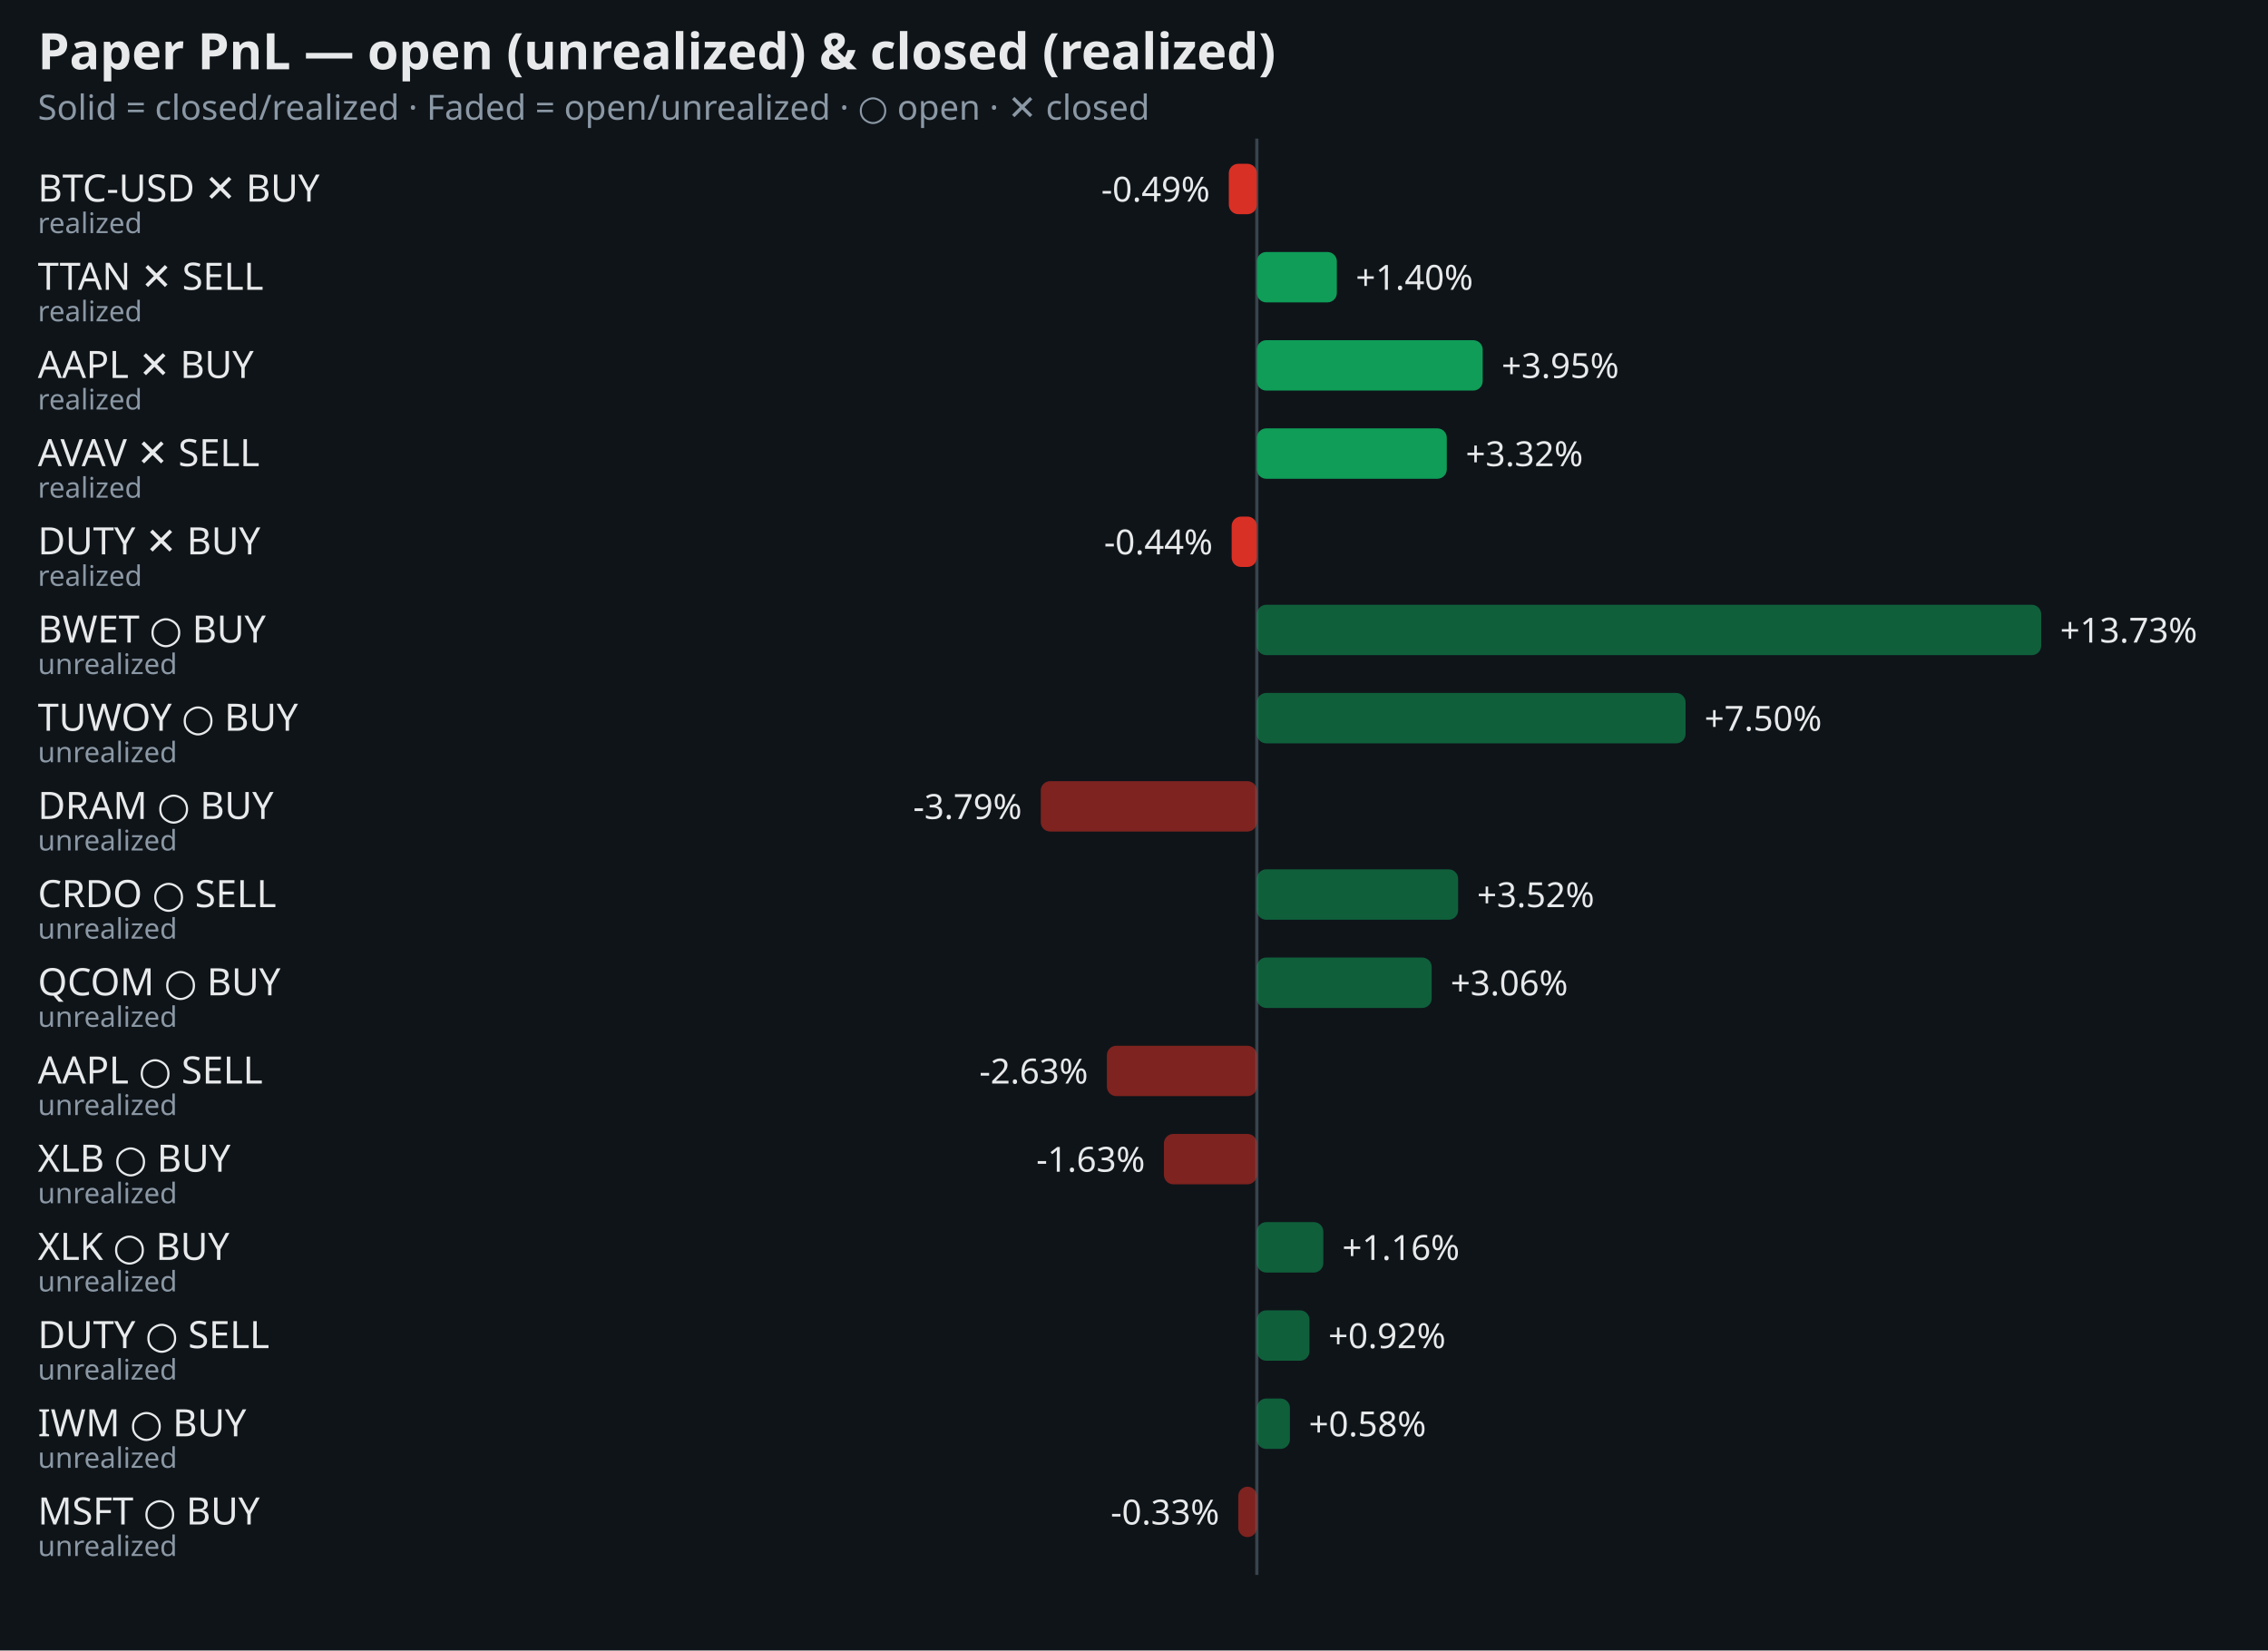
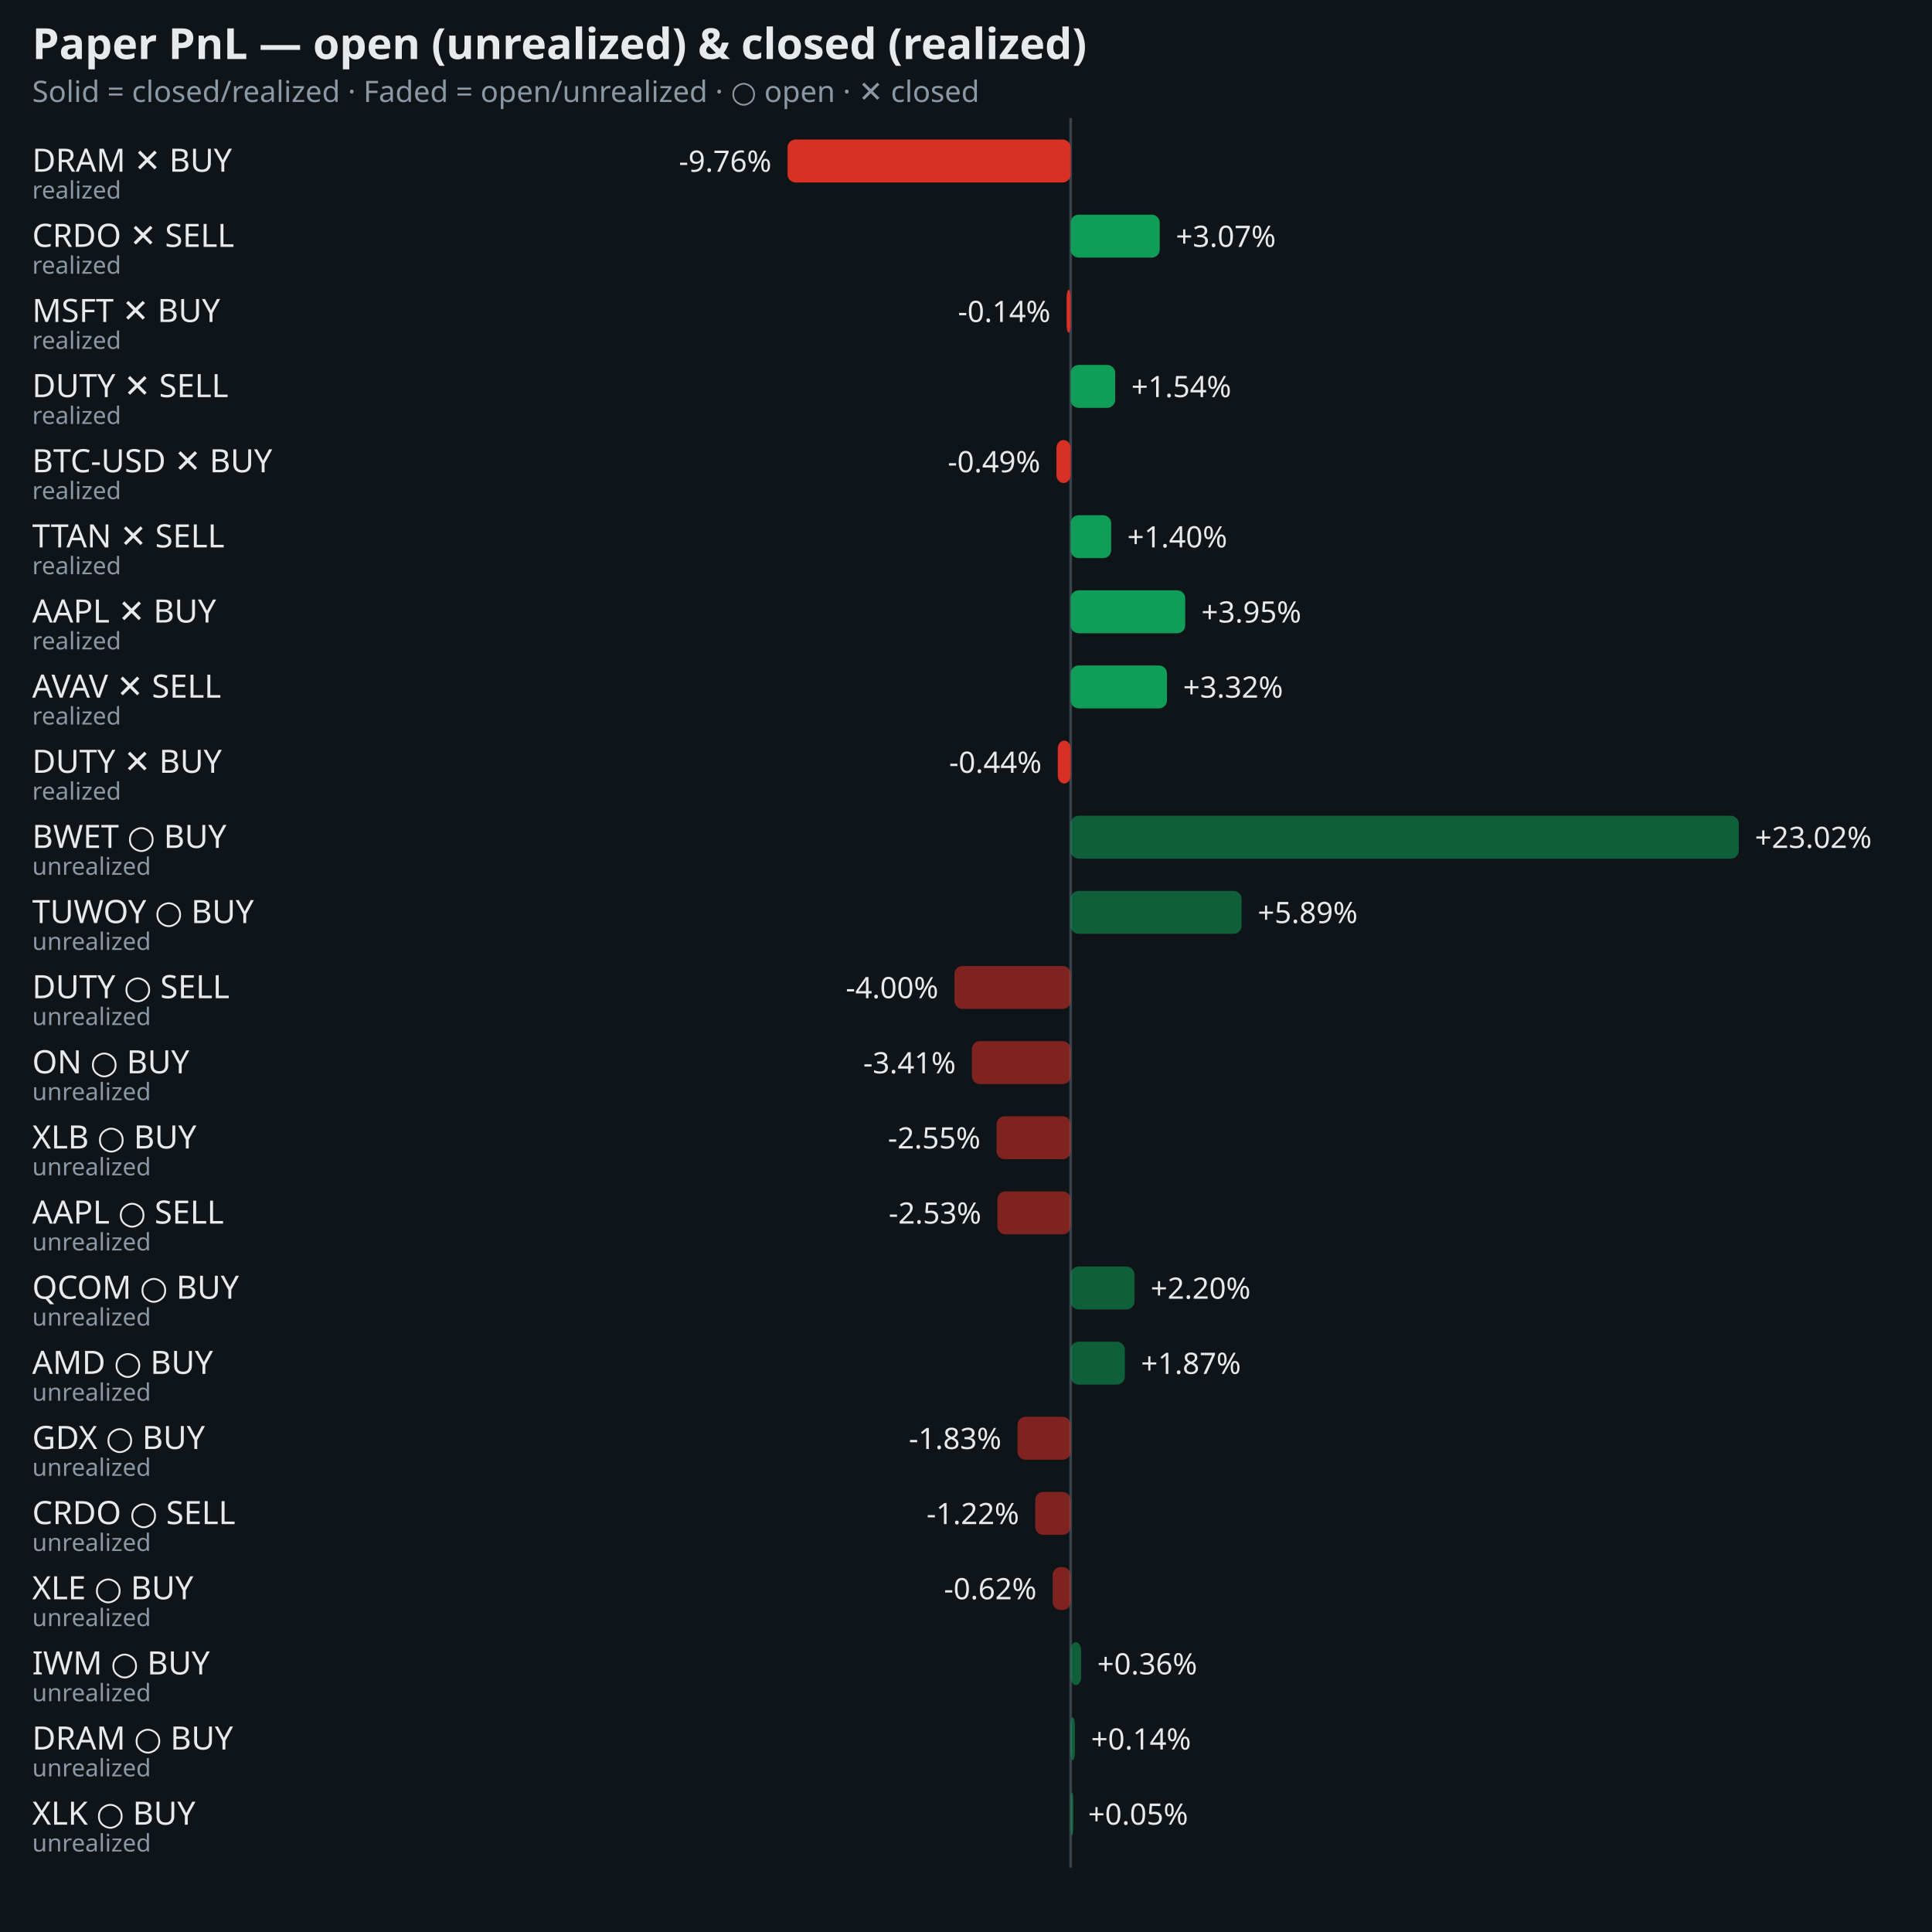
- <svg xmlns="http://www.w3.org/2000/svg" width="720" height="524" viewBox="0 0 720 524">
-   <rect width="720" height="524" fill="#0f1419" />
+ <svg xmlns="http://www.w3.org/2000/svg" width="720" height="720" viewBox="0 0 720 720">
+   <rect width="720" height="720" fill="#0f1419" />
  <text x="12" y="22" fill="#e7e9ea" font-family="ui-sans-serif,system-ui,sans-serif" font-size="16" font-weight="600">Paper PnL — open (unrealized) &amp; closed (realized)</text>
  <text x="12" y="38" fill="#8b98a5" font-family="ui-sans-serif,system-ui,sans-serif" font-size="11">Solid = closed/realized · Faded = open/unrealized · ○ open · ✕ closed</text>
-   <line x1="399" y1="44" x2="399" y2="500" stroke="#38444d" stroke-width="1" />
-   <text x="12" y="64" fill="#e7e9ea" font-family="ui-sans-serif,system-ui,sans-serif" font-size="12">BTC-USD ✕ BUY</text>
+   <line x1="399" y1="44" x2="399" y2="696" stroke="#38444d" stroke-width="1" />
+   <text x="12" y="64" fill="#e7e9ea" font-family="ui-sans-serif,system-ui,sans-serif" font-size="12">DRAM ✕ BUY</text>
  <text x="12" y="74" fill="#8b98a5" font-family="ui-sans-serif,system-ui,sans-serif" font-size="9">realized</text>
-   <rect x="390.1" y="52" width="8.9" height="16" rx="3" fill="#d93025" opacity="1" />
-   <text x="384.1" y="64" text-anchor="end" fill="#e7e9ea" font-family="ui-sans-serif,system-ui,sans-serif" font-size="11">-0.49%</text>
-   <text x="12" y="92" fill="#e7e9ea" font-family="ui-sans-serif,system-ui,sans-serif" font-size="12">TTAN ✕ SELL</text>
+   <rect x="293.5" y="52" width="105.5" height="16" rx="3" fill="#d93025" opacity="1" />
+   <text x="287.5" y="64" text-anchor="end" fill="#e7e9ea" font-family="ui-sans-serif,system-ui,sans-serif" font-size="11">-9.76%</text>
+   <text x="12" y="92" fill="#e7e9ea" font-family="ui-sans-serif,system-ui,sans-serif" font-size="12">CRDO ✕ SELL</text>
  <text x="12" y="102" fill="#8b98a5" font-family="ui-sans-serif,system-ui,sans-serif" font-size="9">realized</text>
-   <rect x="399.0" y="80" width="25.4" height="16" rx="3" fill="#0f9d58" opacity="1" />
-   <text x="430.4" y="92" text-anchor="start" fill="#e7e9ea" font-family="ui-sans-serif,system-ui,sans-serif" font-size="11">+1.40%</text>
-   <text x="12" y="120" fill="#e7e9ea" font-family="ui-sans-serif,system-ui,sans-serif" font-size="12">AAPL ✕ BUY</text>
+   <rect x="399.0" y="80" width="33.2" height="16" rx="3" fill="#0f9d58" opacity="1" />
+   <text x="438.2" y="92" text-anchor="start" fill="#e7e9ea" font-family="ui-sans-serif,system-ui,sans-serif" font-size="11">+3.07%</text>
+   <text x="12" y="120" fill="#e7e9ea" font-family="ui-sans-serif,system-ui,sans-serif" font-size="12">MSFT ✕ BUY</text>
  <text x="12" y="130" fill="#8b98a5" font-family="ui-sans-serif,system-ui,sans-serif" font-size="9">realized</text>
-   <rect x="399.0" y="108" width="71.7" height="16" rx="3" fill="#0f9d58" opacity="1" />
-   <text x="476.7" y="120" text-anchor="start" fill="#e7e9ea" font-family="ui-sans-serif,system-ui,sans-serif" font-size="11">+3.95%</text>
-   <text x="12" y="148" fill="#e7e9ea" font-family="ui-sans-serif,system-ui,sans-serif" font-size="12">AVAV ✕ SELL</text>
+   <rect x="397.5" y="108" width="1.5" height="16" rx="3" fill="#d93025" opacity="1" />
+   <text x="391.5" y="120" text-anchor="end" fill="#e7e9ea" font-family="ui-sans-serif,system-ui,sans-serif" font-size="11">-0.14%</text>
+   <text x="12" y="148" fill="#e7e9ea" font-family="ui-sans-serif,system-ui,sans-serif" font-size="12">DUTY ✕ SELL</text>
  <text x="12" y="158" fill="#8b98a5" font-family="ui-sans-serif,system-ui,sans-serif" font-size="9">realized</text>
-   <rect x="399.0" y="136" width="60.3" height="16" rx="3" fill="#0f9d58" opacity="1" />
-   <text x="465.3" y="148" text-anchor="start" fill="#e7e9ea" font-family="ui-sans-serif,system-ui,sans-serif" font-size="11">+3.32%</text>
-   <text x="12" y="176" fill="#e7e9ea" font-family="ui-sans-serif,system-ui,sans-serif" font-size="12">DUTY ✕ BUY</text>
+   <rect x="399.0" y="136" width="16.6" height="16" rx="3" fill="#0f9d58" opacity="1" />
+   <text x="421.6" y="148" text-anchor="start" fill="#e7e9ea" font-family="ui-sans-serif,system-ui,sans-serif" font-size="11">+1.54%</text>
+   <text x="12" y="176" fill="#e7e9ea" font-family="ui-sans-serif,system-ui,sans-serif" font-size="12">BTC-USD ✕ BUY</text>
  <text x="12" y="186" fill="#8b98a5" font-family="ui-sans-serif,system-ui,sans-serif" font-size="9">realized</text>
-   <rect x="391.0" y="164" width="8.0" height="16" rx="3" fill="#d93025" opacity="1" />
-   <text x="385.0" y="176" text-anchor="end" fill="#e7e9ea" font-family="ui-sans-serif,system-ui,sans-serif" font-size="11">-0.44%</text>
-   <text x="12" y="204" fill="#e7e9ea" font-family="ui-sans-serif,system-ui,sans-serif" font-size="12">BWET ○ BUY</text>
-   <text x="12" y="214" fill="#8b98a5" font-family="ui-sans-serif,system-ui,sans-serif" font-size="9">unrealized</text>
-   <rect x="399.0" y="192" width="249.0" height="16" rx="3" fill="#0f9d58" opacity="0.55" />
-   <text x="654.0" y="204" text-anchor="start" fill="#e7e9ea" font-family="ui-sans-serif,system-ui,sans-serif" font-size="11">+13.73%</text>
-   <text x="12" y="232" fill="#e7e9ea" font-family="ui-sans-serif,system-ui,sans-serif" font-size="12">TUWOY ○ BUY</text>
-   <text x="12" y="242" fill="#8b98a5" font-family="ui-sans-serif,system-ui,sans-serif" font-size="9">unrealized</text>
-   <rect x="399.0" y="220" width="136.1" height="16" rx="3" fill="#0f9d58" opacity="0.55" />
-   <text x="541.1" y="232" text-anchor="start" fill="#e7e9ea" font-family="ui-sans-serif,system-ui,sans-serif" font-size="11">+7.50%</text>
-   <text x="12" y="260" fill="#e7e9ea" font-family="ui-sans-serif,system-ui,sans-serif" font-size="12">DRAM ○ BUY</text>
-   <text x="12" y="270" fill="#8b98a5" font-family="ui-sans-serif,system-ui,sans-serif" font-size="9">unrealized</text>
-   <rect x="330.4" y="248" width="68.6" height="16" rx="3" fill="#d93025" opacity="0.55" />
-   <text x="324.4" y="260" text-anchor="end" fill="#e7e9ea" font-family="ui-sans-serif,system-ui,sans-serif" font-size="11">-3.79%</text>
-   <text x="12" y="288" fill="#e7e9ea" font-family="ui-sans-serif,system-ui,sans-serif" font-size="12">CRDO ○ SELL</text>
-   <text x="12" y="298" fill="#8b98a5" font-family="ui-sans-serif,system-ui,sans-serif" font-size="9">unrealized</text>
-   <rect x="399.0" y="276" width="63.9" height="16" rx="3" fill="#0f9d58" opacity="0.55" />
-   <text x="468.9" y="288" text-anchor="start" fill="#e7e9ea" font-family="ui-sans-serif,system-ui,sans-serif" font-size="11">+3.52%</text>
-   <text x="12" y="316" fill="#e7e9ea" font-family="ui-sans-serif,system-ui,sans-serif" font-size="12">QCOM ○ BUY</text>
+   <rect x="393.7" y="164" width="5.3" height="16" rx="3" fill="#d93025" opacity="1" />
+   <text x="387.7" y="176" text-anchor="end" fill="#e7e9ea" font-family="ui-sans-serif,system-ui,sans-serif" font-size="11">-0.49%</text>
+   <text x="12" y="204" fill="#e7e9ea" font-family="ui-sans-serif,system-ui,sans-serif" font-size="12">TTAN ✕ SELL</text>
+   <text x="12" y="214" fill="#8b98a5" font-family="ui-sans-serif,system-ui,sans-serif" font-size="9">realized</text>
+   <rect x="399.0" y="192" width="15.1" height="16" rx="3" fill="#0f9d58" opacity="1" />
+   <text x="420.1" y="204" text-anchor="start" fill="#e7e9ea" font-family="ui-sans-serif,system-ui,sans-serif" font-size="11">+1.40%</text>
+   <text x="12" y="232" fill="#e7e9ea" font-family="ui-sans-serif,system-ui,sans-serif" font-size="12">AAPL ✕ BUY</text>
+   <text x="12" y="242" fill="#8b98a5" font-family="ui-sans-serif,system-ui,sans-serif" font-size="9">realized</text>
+   <rect x="399.0" y="220" width="42.7" height="16" rx="3" fill="#0f9d58" opacity="1" />
+   <text x="447.7" y="232" text-anchor="start" fill="#e7e9ea" font-family="ui-sans-serif,system-ui,sans-serif" font-size="11">+3.95%</text>
+   <text x="12" y="260" fill="#e7e9ea" font-family="ui-sans-serif,system-ui,sans-serif" font-size="12">AVAV ✕ SELL</text>
+   <text x="12" y="270" fill="#8b98a5" font-family="ui-sans-serif,system-ui,sans-serif" font-size="9">realized</text>
+   <rect x="399.0" y="248" width="35.9" height="16" rx="3" fill="#0f9d58" opacity="1" />
+   <text x="440.9" y="260" text-anchor="start" fill="#e7e9ea" font-family="ui-sans-serif,system-ui,sans-serif" font-size="11">+3.32%</text>
+   <text x="12" y="288" fill="#e7e9ea" font-family="ui-sans-serif,system-ui,sans-serif" font-size="12">DUTY ✕ BUY</text>
+   <text x="12" y="298" fill="#8b98a5" font-family="ui-sans-serif,system-ui,sans-serif" font-size="9">realized</text>
+   <rect x="394.2" y="276" width="4.8" height="16" rx="3" fill="#d93025" opacity="1" />
+   <text x="388.2" y="288" text-anchor="end" fill="#e7e9ea" font-family="ui-sans-serif,system-ui,sans-serif" font-size="11">-0.44%</text>
+   <text x="12" y="316" fill="#e7e9ea" font-family="ui-sans-serif,system-ui,sans-serif" font-size="12">BWET ○ BUY</text>
  <text x="12" y="326" fill="#8b98a5" font-family="ui-sans-serif,system-ui,sans-serif" font-size="9">unrealized</text>
-   <rect x="399.0" y="304" width="55.5" height="16" rx="3" fill="#0f9d58" opacity="0.55" />
-   <text x="460.5" y="316" text-anchor="start" fill="#e7e9ea" font-family="ui-sans-serif,system-ui,sans-serif" font-size="11">+3.06%</text>
-   <text x="12" y="344" fill="#e7e9ea" font-family="ui-sans-serif,system-ui,sans-serif" font-size="12">AAPL ○ SELL</text>
+   <rect x="399.0" y="304" width="249.0" height="16" rx="3" fill="#0f9d58" opacity="0.55" />
+   <text x="654.0" y="316" text-anchor="start" fill="#e7e9ea" font-family="ui-sans-serif,system-ui,sans-serif" font-size="11">+23.02%</text>
+   <text x="12" y="344" fill="#e7e9ea" font-family="ui-sans-serif,system-ui,sans-serif" font-size="12">TUWOY ○ BUY</text>
  <text x="12" y="354" fill="#8b98a5" font-family="ui-sans-serif,system-ui,sans-serif" font-size="9">unrealized</text>
-   <rect x="351.4" y="332" width="47.6" height="16" rx="3" fill="#d93025" opacity="0.55" />
-   <text x="345.4" y="344" text-anchor="end" fill="#e7e9ea" font-family="ui-sans-serif,system-ui,sans-serif" font-size="11">-2.63%</text>
-   <text x="12" y="372" fill="#e7e9ea" font-family="ui-sans-serif,system-ui,sans-serif" font-size="12">XLB ○ BUY</text>
+   <rect x="399.0" y="332" width="63.7" height="16" rx="3" fill="#0f9d58" opacity="0.55" />
+   <text x="468.7" y="344" text-anchor="start" fill="#e7e9ea" font-family="ui-sans-serif,system-ui,sans-serif" font-size="11">+5.89%</text>
+   <text x="12" y="372" fill="#e7e9ea" font-family="ui-sans-serif,system-ui,sans-serif" font-size="12">DUTY ○ SELL</text>
  <text x="12" y="382" fill="#8b98a5" font-family="ui-sans-serif,system-ui,sans-serif" font-size="9">unrealized</text>
-   <rect x="369.5" y="360" width="29.5" height="16" rx="3" fill="#d93025" opacity="0.55" />
-   <text x="363.5" y="372" text-anchor="end" fill="#e7e9ea" font-family="ui-sans-serif,system-ui,sans-serif" font-size="11">-1.63%</text>
-   <text x="12" y="400" fill="#e7e9ea" font-family="ui-sans-serif,system-ui,sans-serif" font-size="12">XLK ○ BUY</text>
+   <rect x="355.7" y="360" width="43.3" height="16" rx="3" fill="#d93025" opacity="0.55" />
+   <text x="349.7" y="372" text-anchor="end" fill="#e7e9ea" font-family="ui-sans-serif,system-ui,sans-serif" font-size="11">-4.00%</text>
+   <text x="12" y="400" fill="#e7e9ea" font-family="ui-sans-serif,system-ui,sans-serif" font-size="12">ON ○ BUY</text>
  <text x="12" y="410" fill="#8b98a5" font-family="ui-sans-serif,system-ui,sans-serif" font-size="9">unrealized</text>
-   <rect x="399.0" y="388" width="21.1" height="16" rx="3" fill="#0f9d58" opacity="0.55" />
-   <text x="426.1" y="400" text-anchor="start" fill="#e7e9ea" font-family="ui-sans-serif,system-ui,sans-serif" font-size="11">+1.16%</text>
-   <text x="12" y="428" fill="#e7e9ea" font-family="ui-sans-serif,system-ui,sans-serif" font-size="12">DUTY ○ SELL</text>
+   <rect x="362.2" y="388" width="36.8" height="16" rx="3" fill="#d93025" opacity="0.55" />
+   <text x="356.2" y="400" text-anchor="end" fill="#e7e9ea" font-family="ui-sans-serif,system-ui,sans-serif" font-size="11">-3.41%</text>
+   <text x="12" y="428" fill="#e7e9ea" font-family="ui-sans-serif,system-ui,sans-serif" font-size="12">XLB ○ BUY</text>
  <text x="12" y="438" fill="#8b98a5" font-family="ui-sans-serif,system-ui,sans-serif" font-size="9">unrealized</text>
-   <rect x="399.0" y="416" width="16.7" height="16" rx="3" fill="#0f9d58" opacity="0.55" />
-   <text x="421.7" y="428" text-anchor="start" fill="#e7e9ea" font-family="ui-sans-serif,system-ui,sans-serif" font-size="11">+0.92%</text>
-   <text x="12" y="456" fill="#e7e9ea" font-family="ui-sans-serif,system-ui,sans-serif" font-size="12">IWM ○ BUY</text>
+   <rect x="371.4" y="416" width="27.6" height="16" rx="3" fill="#d93025" opacity="0.55" />
+   <text x="365.4" y="428" text-anchor="end" fill="#e7e9ea" font-family="ui-sans-serif,system-ui,sans-serif" font-size="11">-2.55%</text>
+   <text x="12" y="456" fill="#e7e9ea" font-family="ui-sans-serif,system-ui,sans-serif" font-size="12">AAPL ○ SELL</text>
  <text x="12" y="466" fill="#8b98a5" font-family="ui-sans-serif,system-ui,sans-serif" font-size="9">unrealized</text>
-   <rect x="399.0" y="444" width="10.5" height="16" rx="3" fill="#0f9d58" opacity="0.55" />
-   <text x="415.5" y="456" text-anchor="start" fill="#e7e9ea" font-family="ui-sans-serif,system-ui,sans-serif" font-size="11">+0.58%</text>
-   <text x="12" y="484" fill="#e7e9ea" font-family="ui-sans-serif,system-ui,sans-serif" font-size="12">MSFT ○ BUY</text>
+   <rect x="371.7" y="444" width="27.3" height="16" rx="3" fill="#d93025" opacity="0.55" />
+   <text x="365.7" y="456" text-anchor="end" fill="#e7e9ea" font-family="ui-sans-serif,system-ui,sans-serif" font-size="11">-2.53%</text>
+   <text x="12" y="484" fill="#e7e9ea" font-family="ui-sans-serif,system-ui,sans-serif" font-size="12">QCOM ○ BUY</text>
  <text x="12" y="494" fill="#8b98a5" font-family="ui-sans-serif,system-ui,sans-serif" font-size="9">unrealized</text>
-   <rect x="393.1" y="472" width="5.9" height="16" rx="3" fill="#d93025" opacity="0.55" />
-   <text x="387.1" y="484" text-anchor="end" fill="#e7e9ea" font-family="ui-sans-serif,system-ui,sans-serif" font-size="11">-0.33%</text>
+   <rect x="399.0" y="472" width="23.8" height="16" rx="3" fill="#0f9d58" opacity="0.55" />
+   <text x="428.8" y="484" text-anchor="start" fill="#e7e9ea" font-family="ui-sans-serif,system-ui,sans-serif" font-size="11">+2.20%</text>
+   <text x="12" y="512" fill="#e7e9ea" font-family="ui-sans-serif,system-ui,sans-serif" font-size="12">AMD ○ BUY</text>
+   <text x="12" y="522" fill="#8b98a5" font-family="ui-sans-serif,system-ui,sans-serif" font-size="9">unrealized</text>
+   <rect x="399.0" y="500" width="20.2" height="16" rx="3" fill="#0f9d58" opacity="0.55" />
+   <text x="425.2" y="512" text-anchor="start" fill="#e7e9ea" font-family="ui-sans-serif,system-ui,sans-serif" font-size="11">+1.87%</text>
+   <text x="12" y="540" fill="#e7e9ea" font-family="ui-sans-serif,system-ui,sans-serif" font-size="12">GDX ○ BUY</text>
+   <text x="12" y="550" fill="#8b98a5" font-family="ui-sans-serif,system-ui,sans-serif" font-size="9">unrealized</text>
+   <rect x="379.2" y="528" width="19.8" height="16" rx="3" fill="#d93025" opacity="0.55" />
+   <text x="373.2" y="540" text-anchor="end" fill="#e7e9ea" font-family="ui-sans-serif,system-ui,sans-serif" font-size="11">-1.83%</text>
+   <text x="12" y="568" fill="#e7e9ea" font-family="ui-sans-serif,system-ui,sans-serif" font-size="12">CRDO ○ SELL</text>
+   <text x="12" y="578" fill="#8b98a5" font-family="ui-sans-serif,system-ui,sans-serif" font-size="9">unrealized</text>
+   <rect x="385.8" y="556" width="13.2" height="16" rx="3" fill="#d93025" opacity="0.55" />
+   <text x="379.8" y="568" text-anchor="end" fill="#e7e9ea" font-family="ui-sans-serif,system-ui,sans-serif" font-size="11">-1.22%</text>
+   <text x="12" y="596" fill="#e7e9ea" font-family="ui-sans-serif,system-ui,sans-serif" font-size="12">XLE ○ BUY</text>
+   <text x="12" y="606" fill="#8b98a5" font-family="ui-sans-serif,system-ui,sans-serif" font-size="9">unrealized</text>
+   <rect x="392.3" y="584" width="6.7" height="16" rx="3" fill="#d93025" opacity="0.55" />
+   <text x="386.3" y="596" text-anchor="end" fill="#e7e9ea" font-family="ui-sans-serif,system-ui,sans-serif" font-size="11">-0.62%</text>
+   <text x="12" y="624" fill="#e7e9ea" font-family="ui-sans-serif,system-ui,sans-serif" font-size="12">IWM ○ BUY</text>
+   <text x="12" y="634" fill="#8b98a5" font-family="ui-sans-serif,system-ui,sans-serif" font-size="9">unrealized</text>
+   <rect x="399.0" y="612" width="3.9" height="16" rx="3" fill="#0f9d58" opacity="0.55" />
+   <text x="408.9" y="624" text-anchor="start" fill="#e7e9ea" font-family="ui-sans-serif,system-ui,sans-serif" font-size="11">+0.36%</text>
+   <text x="12" y="652" fill="#e7e9ea" font-family="ui-sans-serif,system-ui,sans-serif" font-size="12">DRAM ○ BUY</text>
+   <text x="12" y="662" fill="#8b98a5" font-family="ui-sans-serif,system-ui,sans-serif" font-size="9">unrealized</text>
+   <rect x="399.0" y="640" width="1.6" height="16" rx="3" fill="#0f9d58" opacity="0.55" />
+   <text x="406.6" y="652" text-anchor="start" fill="#e7e9ea" font-family="ui-sans-serif,system-ui,sans-serif" font-size="11">+0.14%</text>
+   <text x="12" y="680" fill="#e7e9ea" font-family="ui-sans-serif,system-ui,sans-serif" font-size="12">XLK ○ BUY</text>
+   <text x="12" y="690" fill="#8b98a5" font-family="ui-sans-serif,system-ui,sans-serif" font-size="9">unrealized</text>
+   <rect x="399.0" y="668" width="1.0" height="16" rx="3" fill="#0f9d58" opacity="0.55" />
+   <text x="405.5" y="680" text-anchor="start" fill="#e7e9ea" font-family="ui-sans-serif,system-ui,sans-serif" font-size="11">+0.05%</text>
</svg>
